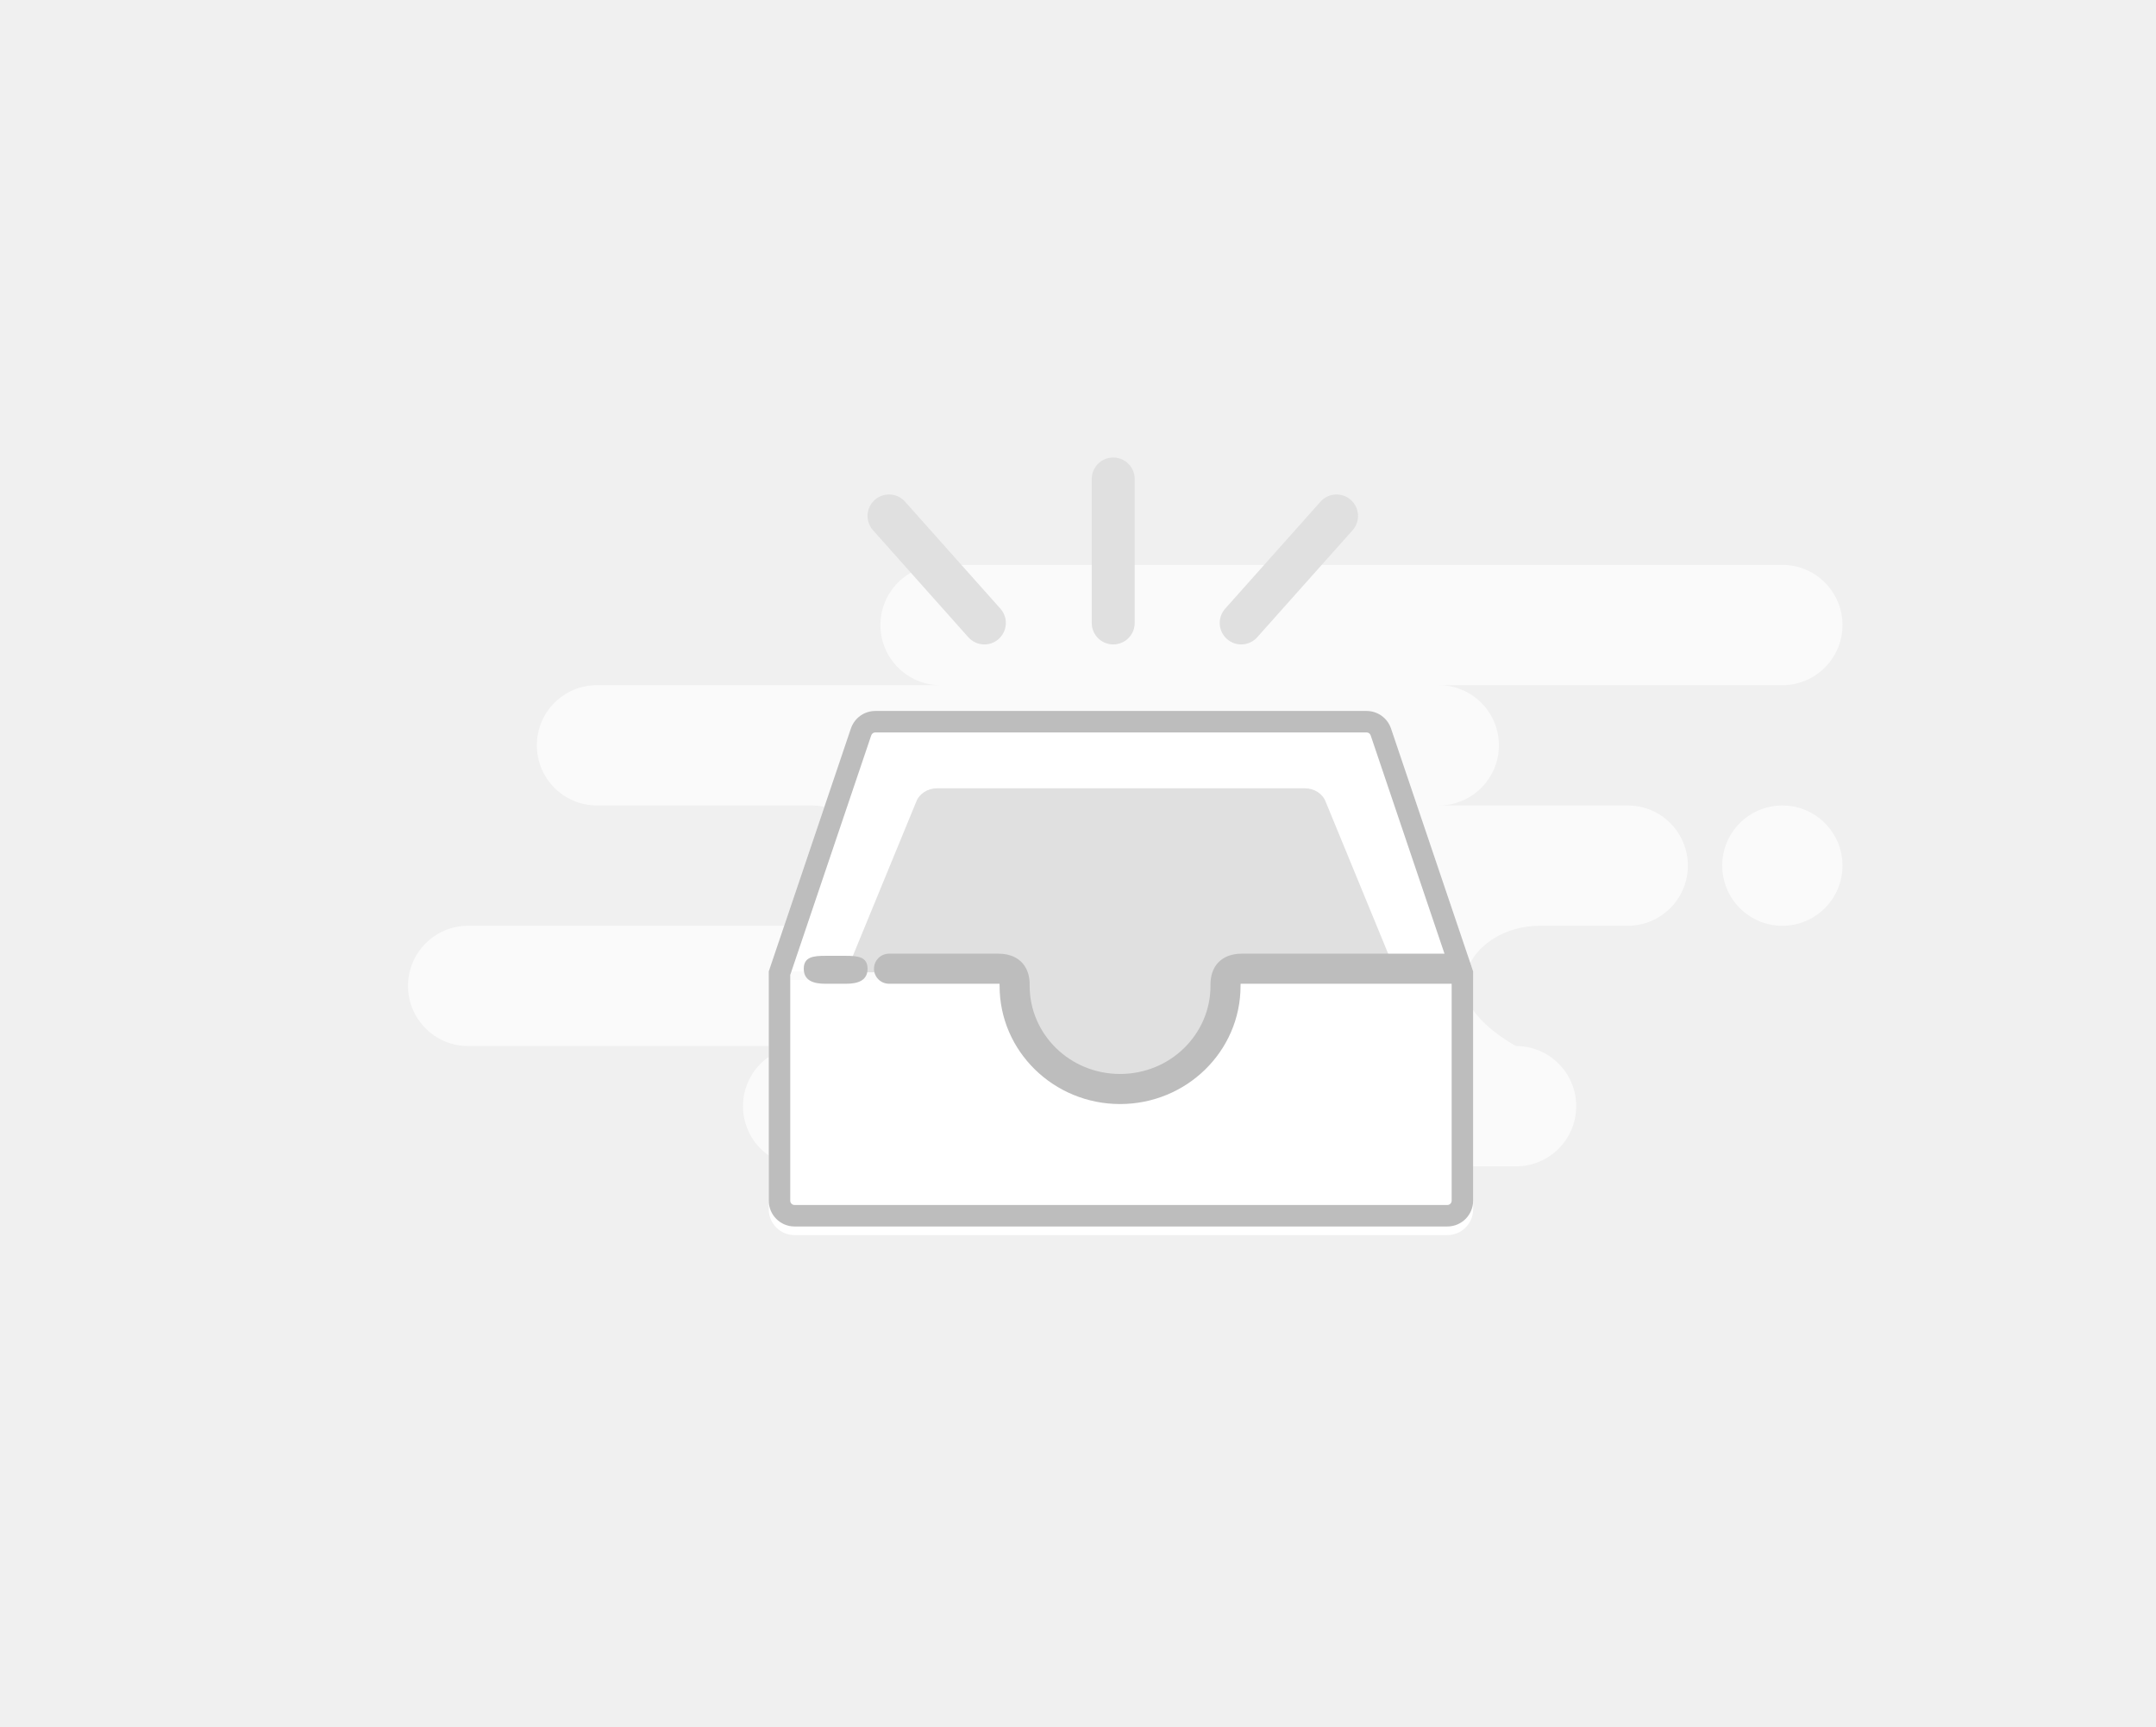
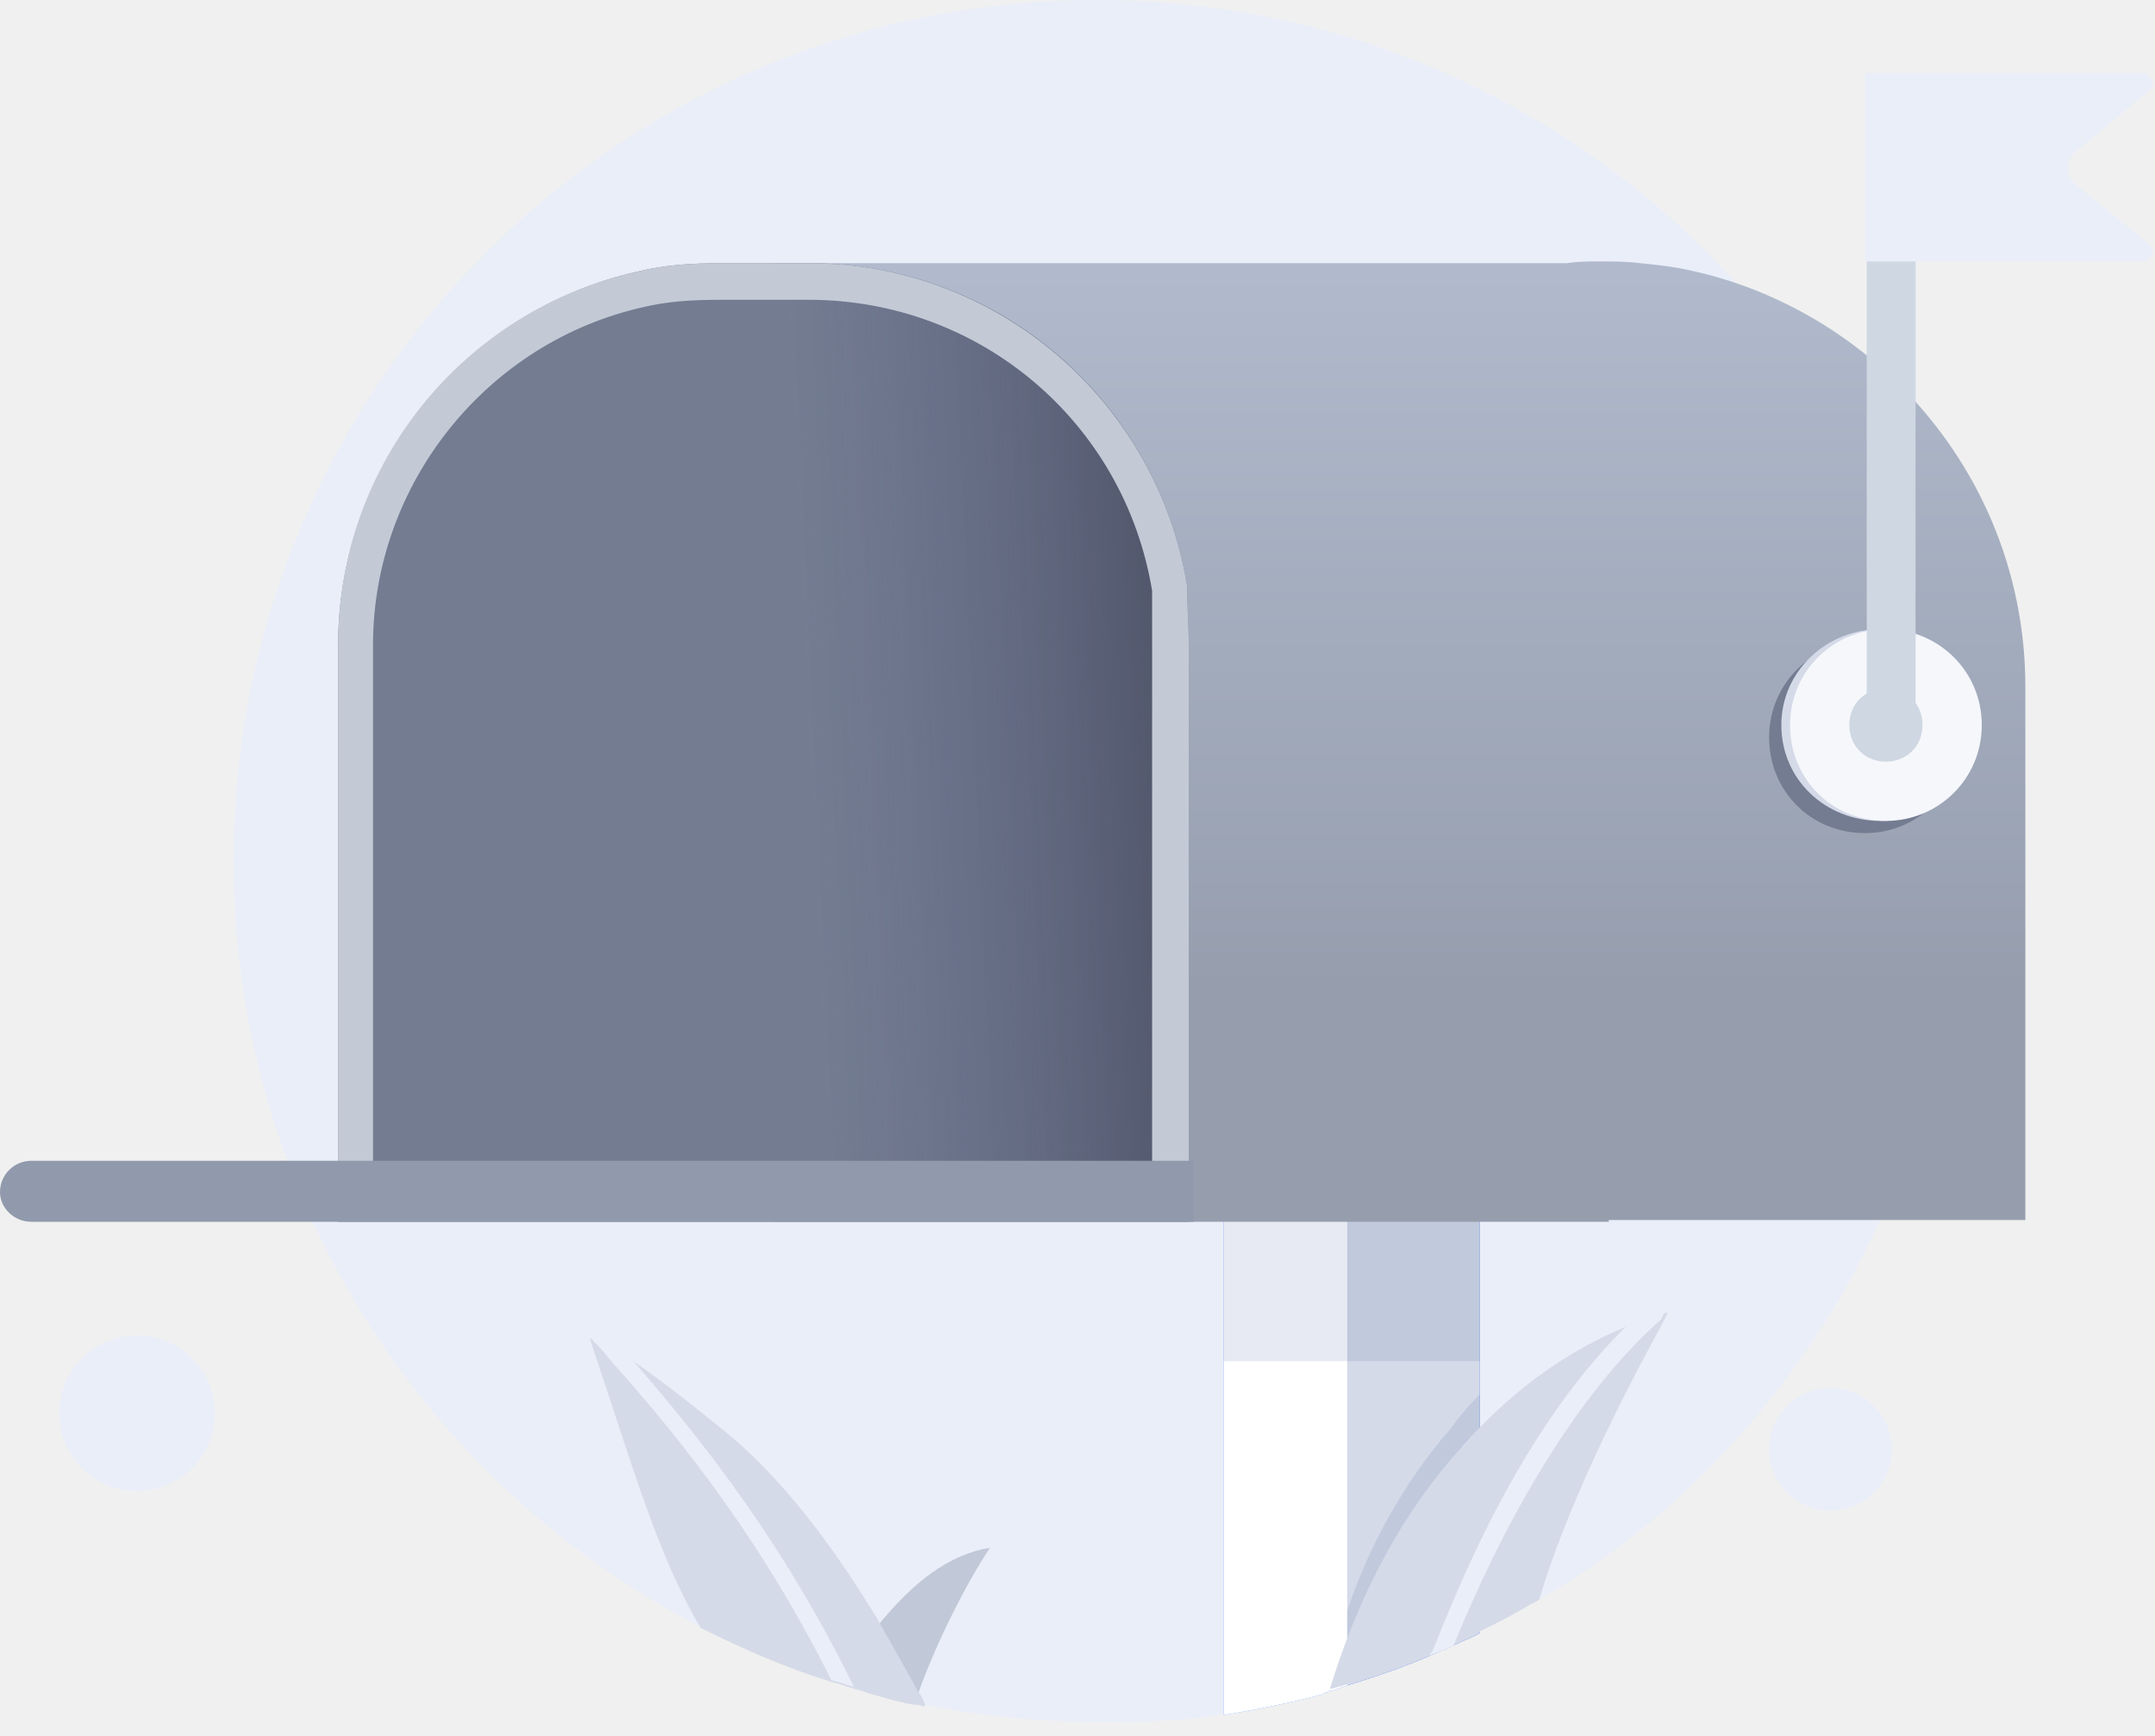
- <svg xmlns="http://www.w3.org/2000/svg" width="251" height="201" viewBox="0 0 251 201" fill="none">
-   <path fill-rule="evenodd" clip-rule="evenodd" d="M93.5 135.746H176.5C180.366 135.746 183.5 132.612 183.5 128.746C183.5 124.88 180.366 121.746 176.5 121.746C176.5 121.746 170.5 118.612 170.5 114.746C170.5 110.88 174.452 107.746 179.326 107.746H189.5C193.366 107.746 196.5 104.612 196.5 100.746C196.5 96.88 193.366 93.746 189.5 93.746H167.5C171.366 93.746 174.5 90.612 174.5 86.746C174.5 82.88 171.366 79.746 167.5 79.746H207.5C211.366 79.746 214.5 76.612 214.5 72.746C214.5 68.88 211.366 65.746 207.5 65.746H109.5C105.634 65.746 102.5 68.88 102.5 72.746C102.5 76.612 105.634 79.746 109.5 79.746H69.5C65.634 79.746 62.5 82.88 62.5 86.746C62.5 90.612 65.634 93.746 69.5 93.746H94.5C98.366 93.746 101.5 96.88 101.5 100.746C101.5 104.612 98.366 107.746 94.5 107.746H54.5C50.634 107.746 47.5 110.88 47.5 114.746C47.5 118.612 50.634 121.746 54.5 121.746H93.5C89.634 121.746 86.5 124.88 86.5 128.746C86.5 132.612 89.634 135.746 93.5 135.746ZM200.5 100.747C200.5 104.613 203.634 107.747 207.5 107.747C211.366 107.747 214.5 104.613 214.5 100.747C214.5 96.881 211.366 93.747 207.5 93.747C203.634 93.747 200.5 96.881 200.5 100.747Z" fill="#FAFAFA" />
-   <path fill-rule="evenodd" clip-rule="evenodd" d="M118.619 114.057C118.54 114.61 118.5 115.175 118.5 115.75C118.5 122.377 123.873 127.75 130.5 127.75C137.127 127.75 142.5 122.377 142.5 115.75C142.5 115.175 142.46 114.61 142.381 114.057H171.5V140.75C171.5 142.407 170.157 143.75 168.5 143.75H92.5C90.843 143.75 89.5 142.407 89.5 140.75V114.057H118.619Z" fill="white" />
-   <path fill-rule="evenodd" clip-rule="evenodd" d="M143.5 113.746C143.5 120.926 137.68 126.746 130.5 126.746C123.32 126.746 117.5 120.926 117.5 113.746C117.5 113.513 117.506 113.282 117.518 113.053H89.5L99.06 84.785C99.473 83.566 100.616 82.746 101.902 82.746L159.098 82.746C160.384 82.746 161.527 83.566 161.94 84.785L171.5 113.053H143.482C143.494 113.282 143.5 113.513 143.5 113.746Z" fill="white" />
-   <path fill-rule="evenodd" clip-rule="evenodd" d="M141.599 114.703C141.599 120.251 136.63 125.748 130.501 125.748C124.372 125.748 119.403 120.251 119.403 114.703C119.403 114.523 119.409 113.344 119.419 113.167H98.501L106.662 93.323C107.014 92.382 107.99 91.748 109.088 91.748H151.914C153.012 91.748 153.988 92.382 154.34 93.323L162.501 113.167H141.583C141.593 113.344 141.599 114.523 141.599 114.703Z" fill="#E0E0E0" />
-   <path fill-rule="evenodd" clip-rule="evenodd" d="M159.098 85.246H101.902C101.688 85.246 101.497 85.383 101.429 85.586L92 113.464V139.746C92 140.022 92.224 140.246 92.5 140.246H168.5C168.776 140.246 169 140.022 169 139.746V113.464L159.571 85.586C159.503 85.383 159.312 85.246 159.098 85.246ZM171.5 113.053L161.94 84.785C161.527 83.566 160.384 82.746 159.098 82.746H101.902C100.616 82.746 99.473 83.566 99.06 84.785L89.5 113.053V139.746C89.5 141.403 90.843 142.746 92.5 142.746H168.5C170.157 142.746 171.5 141.403 171.5 139.746V113.053Z" fill="#BDBDBD" />
-   <path fill-rule="evenodd" clip-rule="evenodd" d="M93.574 112.746C93.574 111.365 94.694 111.246 96.074 111.246H98.501C99.881 111.246 101 111.365 101 112.746C101 114.127 99.881 114.496 98.501 114.496H96.074C94.694 114.496 93.574 114.127 93.574 112.746ZM101.75 112.746C101.75 111.78 102.534 110.996 103.5 110.996H116.245C117.649 110.996 118.792 111.535 119.411 112.629C119.876 113.452 119.873 114.347 119.872 114.683C119.872 114.696 119.872 114.707 119.872 114.718L119.872 114.746C119.872 120.37 124.547 124.996 130.398 124.996C136.249 124.996 140.924 120.37 140.924 114.746L140.924 114.718C140.924 114.707 140.924 114.696 140.924 114.683C140.923 114.347 140.92 113.452 141.385 112.629C142.004 111.535 143.147 110.996 144.55 110.996H169.5C170.467 110.996 171.25 111.78 171.25 112.746C171.25 113.713 170.467 114.496 169.5 114.496H144.55C144.503 114.496 144.463 114.497 144.428 114.5C144.425 114.564 144.424 114.644 144.424 114.746C144.424 122.378 138.106 128.496 130.398 128.496C122.689 128.496 116.372 122.378 116.372 114.746C116.372 114.644 116.371 114.564 116.368 114.5C116.333 114.497 116.292 114.496 116.245 114.496H103.5C102.534 114.496 101.75 113.713 101.75 112.746Z" fill="#BDBDBD" />
-   <path fill-rule="evenodd" clip-rule="evenodd" d="M127.1 55.748C127.1 54.367 128.219 53.248 129.6 53.248C130.98 53.248 132.1 54.367 132.1 55.748V72.504C132.1 73.885 130.98 75.004 129.6 75.004C128.219 75.004 127.1 73.885 127.1 72.504V55.748ZM101.837 58.184C102.867 57.266 104.448 57.357 105.366 58.387L116.466 70.841C117.385 71.871 117.294 73.451 116.263 74.37L115.431 73.437L116.263 74.37C115.232 75.289 113.652 75.198 112.733 74.167L101.634 61.714C100.715 60.684 100.806 59.103 101.837 58.184ZM153.733 58.387C154.652 57.357 156.232 57.266 157.263 58.184L156.431 59.118L157.263 58.184C158.294 59.103 158.385 60.684 157.466 61.714L146.366 74.167C145.448 75.198 143.867 75.289 142.837 74.37C141.806 73.451 141.715 71.871 142.634 70.841L153.733 58.387L154.626 59.183L153.733 58.387Z" fill="#E0E0E0" />
+ <svg xmlns="http://www.w3.org/2000/svg" width="144" height="116" viewBox="0 0 144 116" fill="none">
+   <path d="M130.911 57.536C130.911 78.733 119.148 97.601 102.609 107.035C102.609 107.035 102.493 107.151 102.376 107.151C100.28 108.433 97.601 109.597 96.436 110.18H96.32C95.388 110.529 89.798 112.858 88.866 112.858C88.749 112.858 88.633 112.858 88.633 112.975C88.516 112.975 88.4 112.975 88.284 113.091C85.838 113.79 82.344 114.373 81.645 114.489C81.645 114.838 70.93 115.887 61.845 113.907C60.68 113.907 53.226 111.927 46.704 108.666C28.302 99.115 15.607 79.781 15.607 57.536C15.607 25.74 41.463 0 73.259 0C105.172 0 130.911 25.74 130.911 57.536Z" fill="#EAEEF9" />
+   <path d="M90.729 81.062V112.393C90.613 112.393 89.099 112.975 88.982 112.975C88.866 112.975 88.749 112.975 88.749 113.091C88.633 113.091 88.516 113.092 88.4 113.208C85.954 113.907 82.46 114.489 81.761 114.606V81.062H90.729Z" fill="#4988FD" />
+   <path d="M90.729 81.062V112.393C90.613 112.393 89.099 112.975 88.982 112.975C88.866 112.975 88.749 112.975 88.749 113.091C88.633 113.091 88.516 113.092 88.4 113.208C85.954 113.907 82.46 114.489 81.761 114.606V81.062H90.729Z" fill="white" />
+   <path d="M98.882 81.062V109.132C98.3 109.481 97.251 109.83 96.436 110.296H96.32C94.805 110.995 93.058 111.694 90.03 112.626V81.179H98.882V81.062Z" fill="#2767F4" />
+   <path d="M98.882 81.062V109.132C98.3 109.481 97.251 109.83 96.436 110.296H96.32C94.805 110.995 93.058 111.694 90.03 112.626V81.179H98.882V81.062Z" fill="#D5DAE8" />
+   <path opacity="0.1" d="M98.882 93.175V107.151C97.717 107.734 96.785 108.2 96.785 108.2H96.669C94.689 109.248 91.661 110.18 90.38 110.529C90.263 110.529 90.147 110.646 90.03 110.646V107.617C91.428 103.424 93.757 99.115 96.902 95.505C97.484 94.689 98.183 93.874 98.882 93.175Z" fill="#062C78" />
+   <path opacity="0.1" d="M98.882 81.062H81.761V90.962H98.882V81.062Z" fill="#062C78" />
+   <path d="M135.337 45.889V81.528H107.501V81.645H51.712V17.587H104.706C105.405 17.47 106.103 17.47 106.919 17.47C107.85 17.47 108.666 17.47 109.597 17.587C110.762 17.703 111.81 17.82 112.859 18.053C118.333 19.217 123.224 22.013 126.951 25.74C132.192 30.981 135.337 38.085 135.337 45.889Z" fill="url(#paint0_linear_7247_158276)" />
+   <path d="M124.622 55.672C128.116 55.672 131.027 52.877 131.027 49.266C131.027 45.656 128.116 42.861 124.622 42.861C121.128 42.861 118.216 45.656 118.216 49.266C118.216 52.877 121.011 55.672 124.622 55.672Z" fill="#737C90" />
+   <path d="M125.67 54.857C129.281 54.857 132.309 52.062 132.309 48.451C132.309 44.841 129.397 42.045 125.67 42.045C122.059 42.045 119.031 44.841 119.031 48.451C119.031 52.062 121.943 54.857 125.67 54.857Z" fill="#D5DAE8" />
+   <path d="M126.02 54.857C129.514 54.857 132.425 52.062 132.425 48.451C132.425 44.841 129.514 42.045 126.02 42.045C122.525 42.045 119.614 44.841 119.614 48.451C119.614 52.062 122.409 54.857 126.02 54.857Z" fill="#F5F7FB" />
+   <path d="M126.02 50.897C127.417 50.897 128.465 49.849 128.465 48.451C128.465 47.053 127.417 46.005 126.02 46.005C124.622 46.005 123.574 47.053 123.574 48.451C123.574 49.849 124.622 50.897 126.02 50.897Z" fill="#CED7E2" />
+   <path d="M79.432 43.094V81.645H22.595V43.094C22.595 30.981 31.214 20.732 42.511 18.169C44.375 17.703 46.238 17.587 48.218 17.587H54.042C66.853 17.587 77.336 26.904 79.316 39.134C79.316 40.298 79.432 41.696 79.432 43.094Z" fill="#737C91" />
+   <path opacity="0.7" d="M79.432 48.801L79.083 39.483C77.103 27.254 66.504 17.936 53.809 17.936H47.985C46.005 17.936 44.142 18.169 42.278 18.519L41.58 19.101L55.905 78.151L79.199 79.432L79.432 48.801Z" fill="url(#paint1_linear_7247_158276)" />
+   <path d="M79.316 39.134C77.336 26.904 66.737 17.587 54.042 17.587H48.218C46.238 17.587 44.375 17.703 42.511 18.169C31.098 20.732 22.595 30.864 22.595 43.094V81.645H79.432V43.094C79.432 41.696 79.316 40.298 79.316 39.134ZM77.103 79.316H24.925V43.094C24.925 32.379 32.495 22.828 43.094 20.499C44.608 20.149 46.122 20.033 48.218 20.033H54.042C65.456 20.033 75.123 28.186 76.986 39.483C76.986 39.949 76.986 40.531 76.986 41.114C76.986 41.812 76.986 42.511 76.986 43.21V79.316H77.103Z" fill="#C3CAD6" />
+   <path d="M66.154 103.425C64.524 105.87 62.544 109.83 61.379 113.091C61.263 113.324 61.146 113.674 61.146 113.907C60.331 113.79 59.516 113.557 58.7 113.324C58.002 111.694 57.536 109.947 57.536 109.947C58.002 109.364 58.351 108.899 58.817 108.433C61.03 105.754 63.359 103.89 66.154 103.425Z" fill="#C1C8D7" />
+   <path d="M61.845 114.023C61.612 114.023 61.379 113.907 61.146 113.907C60.331 113.79 59.516 113.557 58.701 113.324C58.118 113.208 57.652 112.975 57.07 112.859C56.837 112.742 56.604 112.742 56.371 112.626C56.138 112.509 55.905 112.509 55.556 112.393C52.528 111.461 49.616 110.18 46.821 108.782C43.909 103.89 42.278 97.951 39.483 89.681C39.483 89.565 39.483 89.565 39.367 89.448C39.367 89.448 39.6 89.448 40.182 89.681C40.531 89.914 41.114 90.147 41.813 90.613C43.21 91.545 45.423 93.175 48.684 95.854C52.761 99.232 56.255 104.24 58.701 108.316C59.749 110.18 60.681 111.81 61.379 113.091C61.612 113.324 61.729 113.674 61.845 114.023Z" fill="#D5DAE8" />
+   <path d="M57.07 112.742C56.837 112.626 56.604 112.626 56.371 112.509C56.138 112.393 55.905 112.393 55.556 112.276C50.198 101.561 44.142 94.689 40.648 90.729C40.298 90.263 39.949 89.914 39.599 89.565C39.599 89.448 39.599 89.448 39.483 89.332C39.483 89.332 39.716 89.332 40.298 89.565C40.648 89.798 41.23 90.031 41.929 90.496C45.539 94.689 51.712 101.794 57.07 112.742Z" fill="#EAEEF9" />
+   <path d="M111.461 87.701C111.461 87.701 111.344 87.934 111.111 88.4C109.714 90.962 105.055 99.465 102.842 106.919C102.726 106.919 102.726 107.035 102.609 107.035C102.609 107.035 102.493 107.152 102.376 107.152C100.28 108.433 97.601 109.597 96.436 110.18H96.32C92.826 111.81 89.099 112.858 88.866 112.858C90.613 107.152 93.175 102.027 96.786 97.718C97.484 96.902 98.183 96.087 98.882 95.388C98.999 95.272 99.115 95.155 99.231 95.039C102.26 92.01 105.404 90.031 108.433 88.749C108.782 88.633 109.131 88.4 109.481 88.284C109.83 88.051 110.412 87.934 110.995 87.701C111.228 87.818 111.344 87.701 111.461 87.701Z" fill="#D5DAE8" />
+   <path d="M111.344 87.468C111.344 87.468 111.228 87.585 111.111 87.934C111.111 88.051 110.995 88.051 110.995 88.167C104.938 93.525 100.163 102.493 97.135 109.947C96.902 110.063 96.669 110.18 96.436 110.296H96.32C96.087 110.413 95.737 110.529 95.504 110.646C95.621 110.413 95.737 110.296 95.737 110.296C97.251 106.569 101.328 95.971 108.432 88.866C108.665 88.633 108.898 88.4 109.131 88.167C109.947 87.934 110.645 87.701 111.344 87.468Z" fill="#EAEEF9" />
+   <path d="M79.781 77.569V81.645H2.096C0.932 81.645 0 80.713 0 79.665C0 78.5 0.932 77.569 2.096 77.569H79.781Z" fill="#919AAC" />
+   <path d="M128 17.354L128 47.985C128 48.917 127.301 49.616 126.369 49.616C125.437 49.616 124.738 48.917 124.738 47.985L124.738 17.354L128 17.354Z" fill="#CED7E2" />
+   <path d="M143.606 16.306C144.072 16.655 143.839 17.471 143.14 17.471L128.116 17.471L124.622 17.471L124.622 4.892L143.14 4.892C143.723 4.892 144.072 5.591 143.606 6.056L138.715 10.133C138.016 10.715 138.016 11.764 138.715 12.346L143.606 16.306Z" fill="#EAEEF9" />
+   <path d="M122.316 100.944C124.58 100.944 126.416 99.108 126.416 96.844C126.416 94.58 124.58 92.744 122.316 92.744C120.051 92.744 118.216 94.58 118.216 96.844C118.216 99.108 120.051 100.944 122.316 100.944Z" fill="#EAEEF9" />
+   <path d="M9.159 99.642C12.03 99.642 14.358 97.314 14.358 94.442C14.358 91.57 12.03 89.242 9.159 89.242C6.287 89.242 3.958 91.57 3.958 94.442C3.958 97.314 6.287 99.642 9.159 99.642Z" fill="#EAEEF9" />
+   <defs>
+     <linearGradient id="paint0_linear_7247_158276" x1="93.491" y1="18.223" x2="93.491" y2="66.124" gradientUnits="userSpaceOnUse">
+       <stop stop-color="#B0BACC" />
+       <stop offset="1" stop-color="#969EAE" />
+     </linearGradient>
+     <linearGradient id="paint1_linear_7247_158276" x1="77.992" y1="47.955" x2="53.992" y2="49.073" gradientUnits="userSpaceOnUse">
+       <stop stop-color="#42465A" />
+       <stop offset="1" stop-color="#575E84" stop-opacity="0" />
+     </linearGradient>
+   </defs>
</svg>
